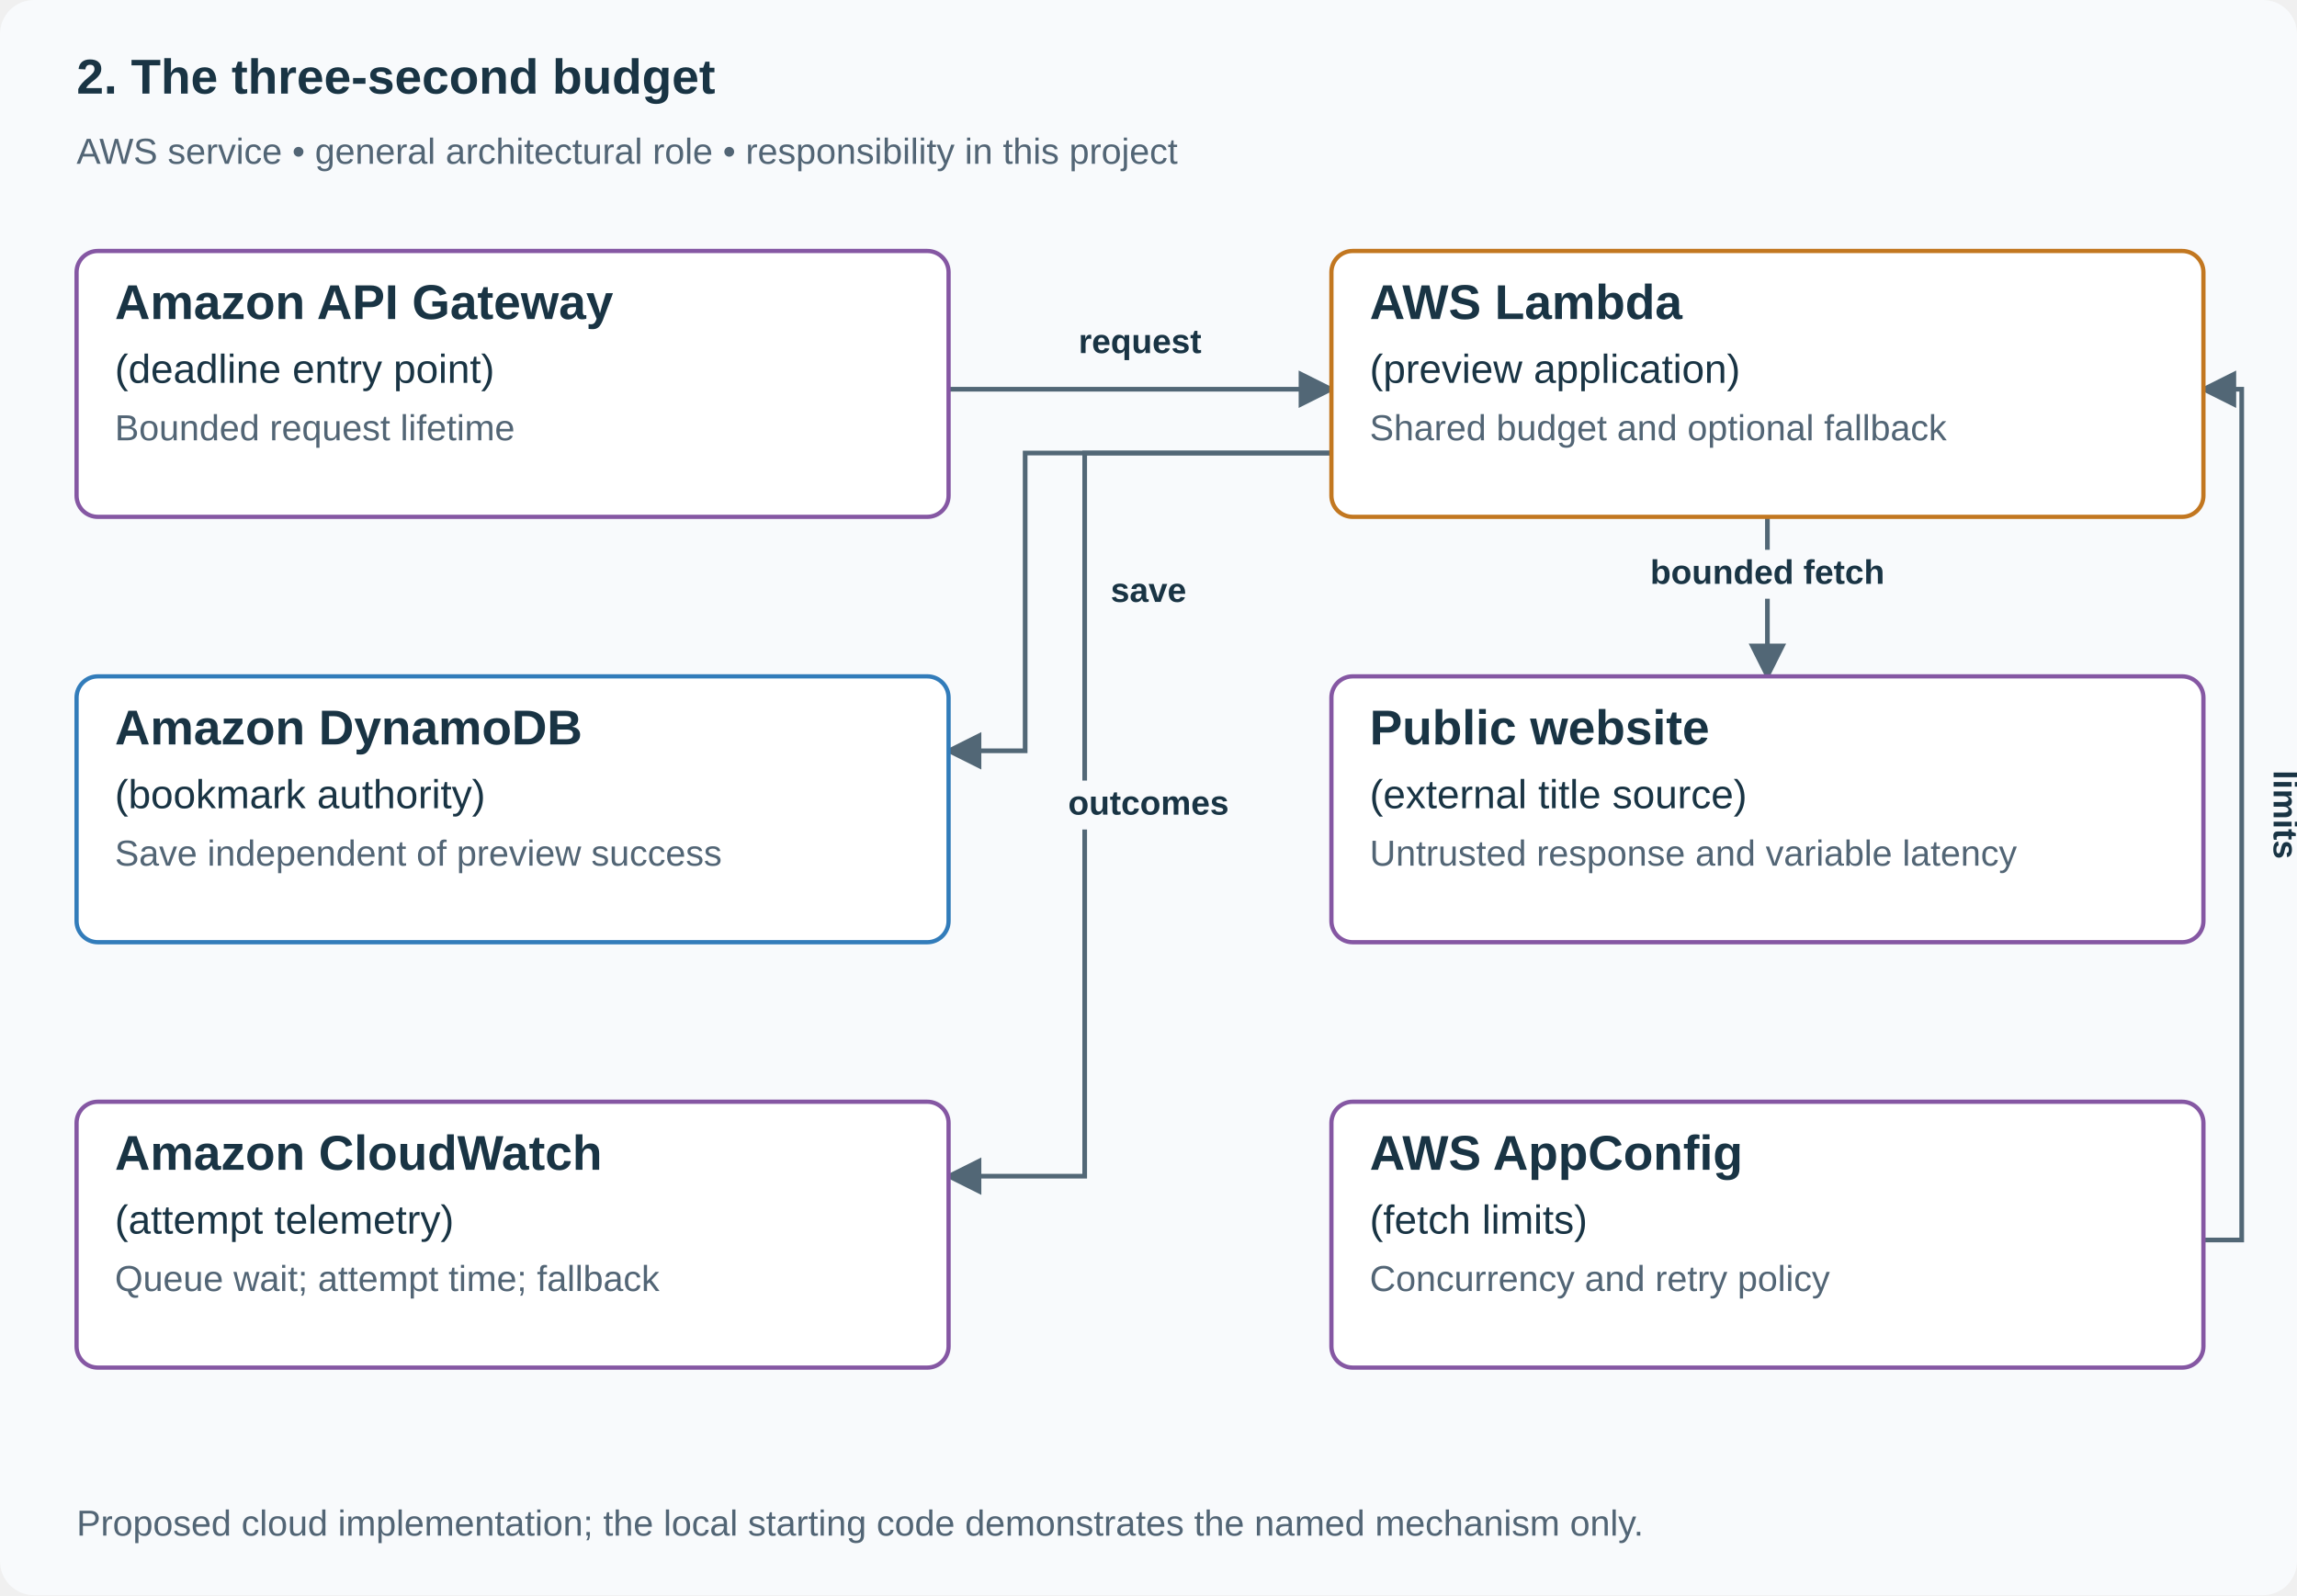
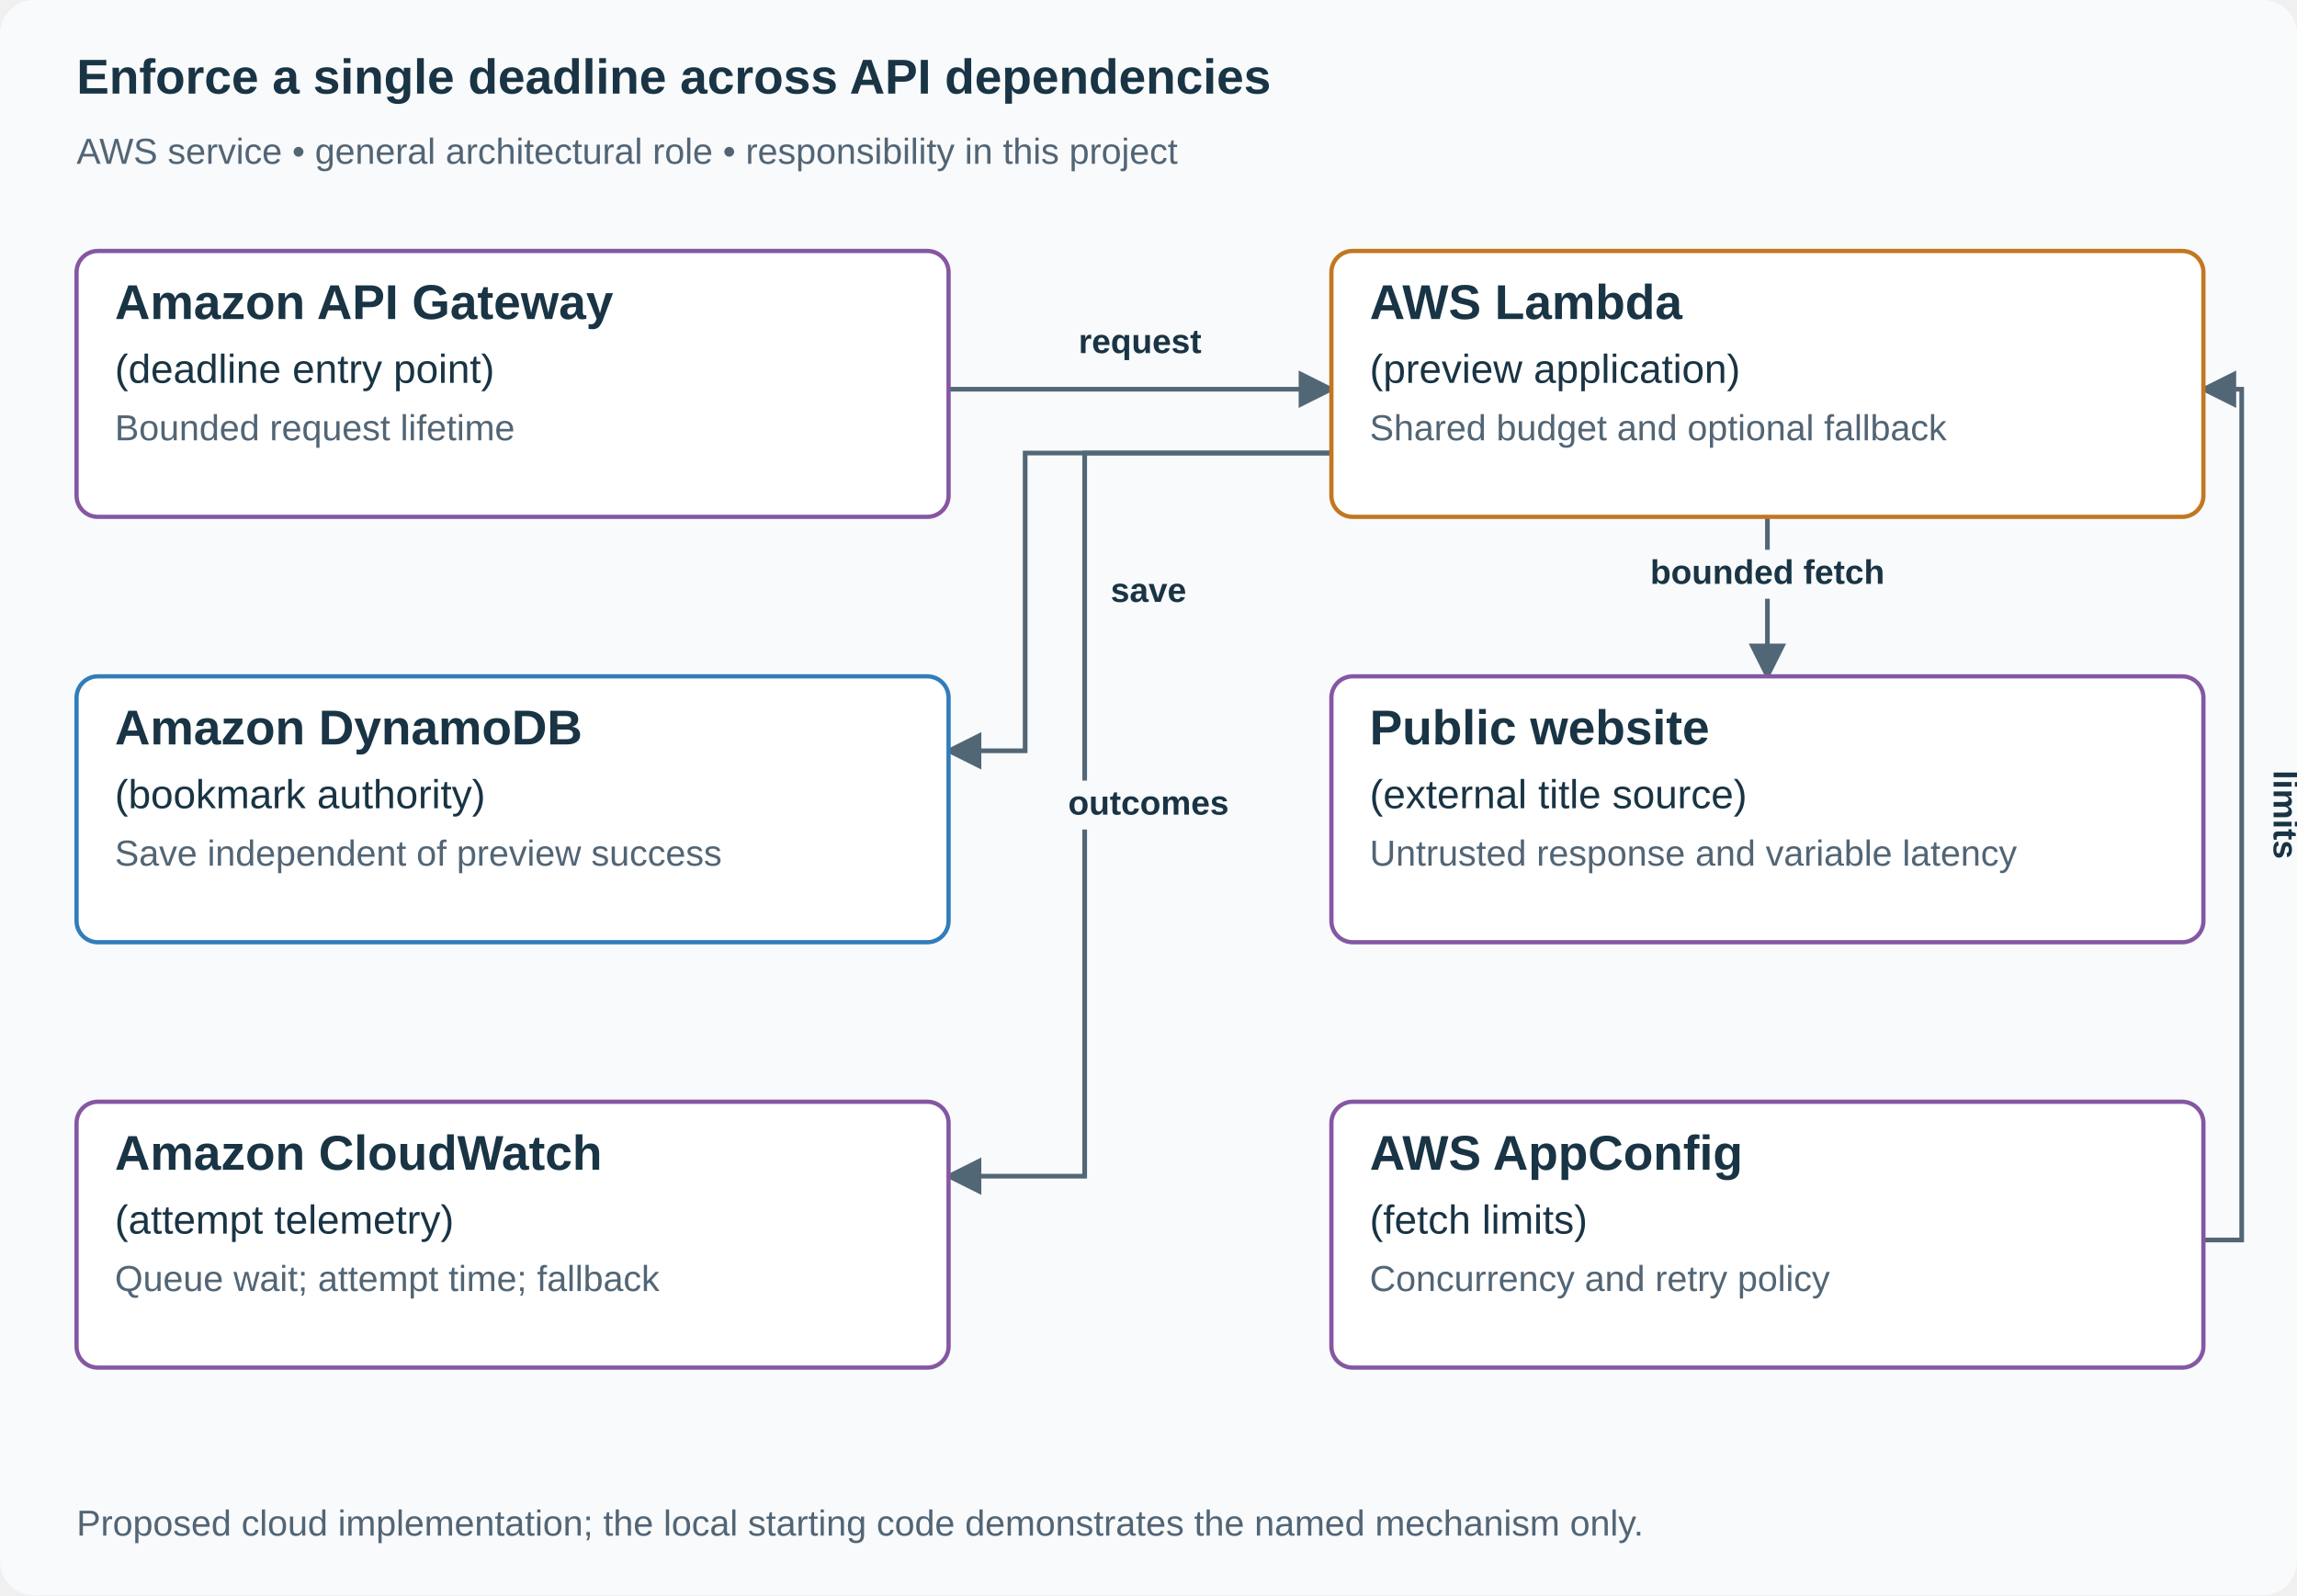
<svg xmlns="http://www.w3.org/2000/svg" width="1080" height="750" viewBox="0 0 1080 750" role="img" aria-labelledby="t d">
  <defs>
    <marker id="a" markerWidth="8" markerHeight="8" refX="7" refY="4" orient="auto">
      <path d="M0 0L8 4L0 8Z" fill="#526776" />
    </marker>
  </defs>
  <rect width="1080" height="750" rx="16" fill="#f8fafc" />
  <style>text{font-family:Arial,sans-serif;fill:#193444}.name{font-size:23px;font-weight:bold}.role{font-size:19px}.detail{font-size:17px;fill:#526575}.edge{font-size:16px;font-weight:bold}</style>
-   <text x="36" y="44" class="name" style="font-size:23px">2. The three-second budget</text>
+   <text x="36" y="44" class="name" style="font-size:23px">Enforce a single deadline across API dependencies</text>
  <text x="36" y="77" class="detail">AWS service • general architectural role • responsibility in this project</text>
  <path d="M446 183 L626 183" fill="none" stroke="#526776" stroke-width="2.2" marker-end="url(#a)" />
  <g transform="translate(536.0 166) rotate(0)">
    <rect x="-37.4" y="-16" width="74.8" height="23" fill="#f8fafc" />
    <text x="0" y="0" class="edge" text-anchor="middle">request</text>
  </g>
  <path d="M626 213 L482 213 L482 353 L446 353" fill="none" stroke="#526776" stroke-width="2.2" marker-end="url(#a)" />
  <g transform="translate(540 283.0) rotate(0)">
    <rect x="-24.8" y="-16" width="49.6" height="23" fill="#f8fafc" />
    <text x="0" y="0" class="edge" text-anchor="middle">save</text>
  </g>
  <path d="M831 243 L831 318" fill="none" stroke="#526776" stroke-width="2.2" marker-end="url(#a)" />
  <g transform="translate(831 274.5) rotate(0)">
    <rect x="-62.6" y="-16" width="125.2" height="23" fill="#f8fafc" />
    <text x="0" y="0" class="edge" text-anchor="middle">bounded fetch</text>
  </g>
  <path d="M626 213 L510 213 L510 553 L446 553" fill="none" stroke="#526776" stroke-width="2.2" marker-end="url(#a)" />
  <g transform="translate(540 383.0) rotate(0)">
    <rect x="-41.6" y="-16" width="83.2" height="23" fill="#f8fafc" />
    <text x="0" y="0" class="edge" text-anchor="middle">outcomes</text>
  </g>
  <path d="M1036 583 L1054 583 L1054 183 L1036 183" fill="none" stroke="#526776" stroke-width="2.2" marker-end="url(#a)" />
  <g transform="translate(1069 383.0) rotate(90)">
    <rect x="-33.2" y="-16" width="66.4" height="23" fill="#f8fafc" />
    <text x="0" y="0" class="edge" text-anchor="middle">limits</text>
  </g>
  <rect x="36" y="118" width="410" height="125" rx="10" fill="white" stroke="#8557a3" stroke-width="2" />
  <text x="54" y="150" class="name" style="font-size:23px">Amazon API Gateway</text>
  <text x="54" y="180" class="role" style="font-size:19px">(deadline entry point)</text>
  <text x="54" y="207" class="detail" style="font-size:17px">Bounded request lifetime</text>
  <rect x="626" y="118" width="410" height="125" rx="10" fill="white" stroke="#c27720" stroke-width="2" />
  <text x="644" y="150" class="name" style="font-size:23px">AWS Lambda</text>
  <text x="644" y="180" class="role" style="font-size:19px">(preview application)</text>
  <text x="644" y="207" class="detail" style="font-size:17px">Shared budget and optional fallback</text>
  <rect x="36" y="318" width="410" height="125" rx="10" fill="white" stroke="#327cba" stroke-width="2" />
  <text x="54" y="350" class="name" style="font-size:23px">Amazon DynamoDB</text>
  <text x="54" y="380" class="role" style="font-size:19px">(bookmark authority)</text>
  <text x="54" y="407" class="detail" style="font-size:17px">Save independent of preview success</text>
  <rect x="626" y="318" width="410" height="125" rx="10" fill="white" stroke="#8557a3" stroke-width="2" />
  <text x="644" y="350" class="name" style="font-size:23px">Public website</text>
  <text x="644" y="380" class="role" style="font-size:19px">(external title source)</text>
  <text x="644" y="407" class="detail" style="font-size:17px">Untrusted response and variable latency</text>
  <rect x="36" y="518" width="410" height="125" rx="10" fill="white" stroke="#8557a3" stroke-width="2" />
  <text x="54" y="550" class="name" style="font-size:23px">Amazon CloudWatch</text>
  <text x="54" y="580" class="role" style="font-size:19px">(attempt telemetry)</text>
  <text x="54" y="607" class="detail" style="font-size:17px">Queue wait; attempt time; fallback</text>
  <rect x="626" y="518" width="410" height="125" rx="10" fill="white" stroke="#8557a3" stroke-width="2" />
  <text x="644" y="550" class="name" style="font-size:23px">AWS AppConfig</text>
  <text x="644" y="580" class="role" style="font-size:19px">(fetch limits)</text>
  <text x="644" y="607" class="detail" style="font-size:17px">Concurrency and retry policy</text>
  <text x="36" y="722" class="detail">Proposed cloud implementation; the local starting code demonstrates the named mechanism only.</text>
</svg>
